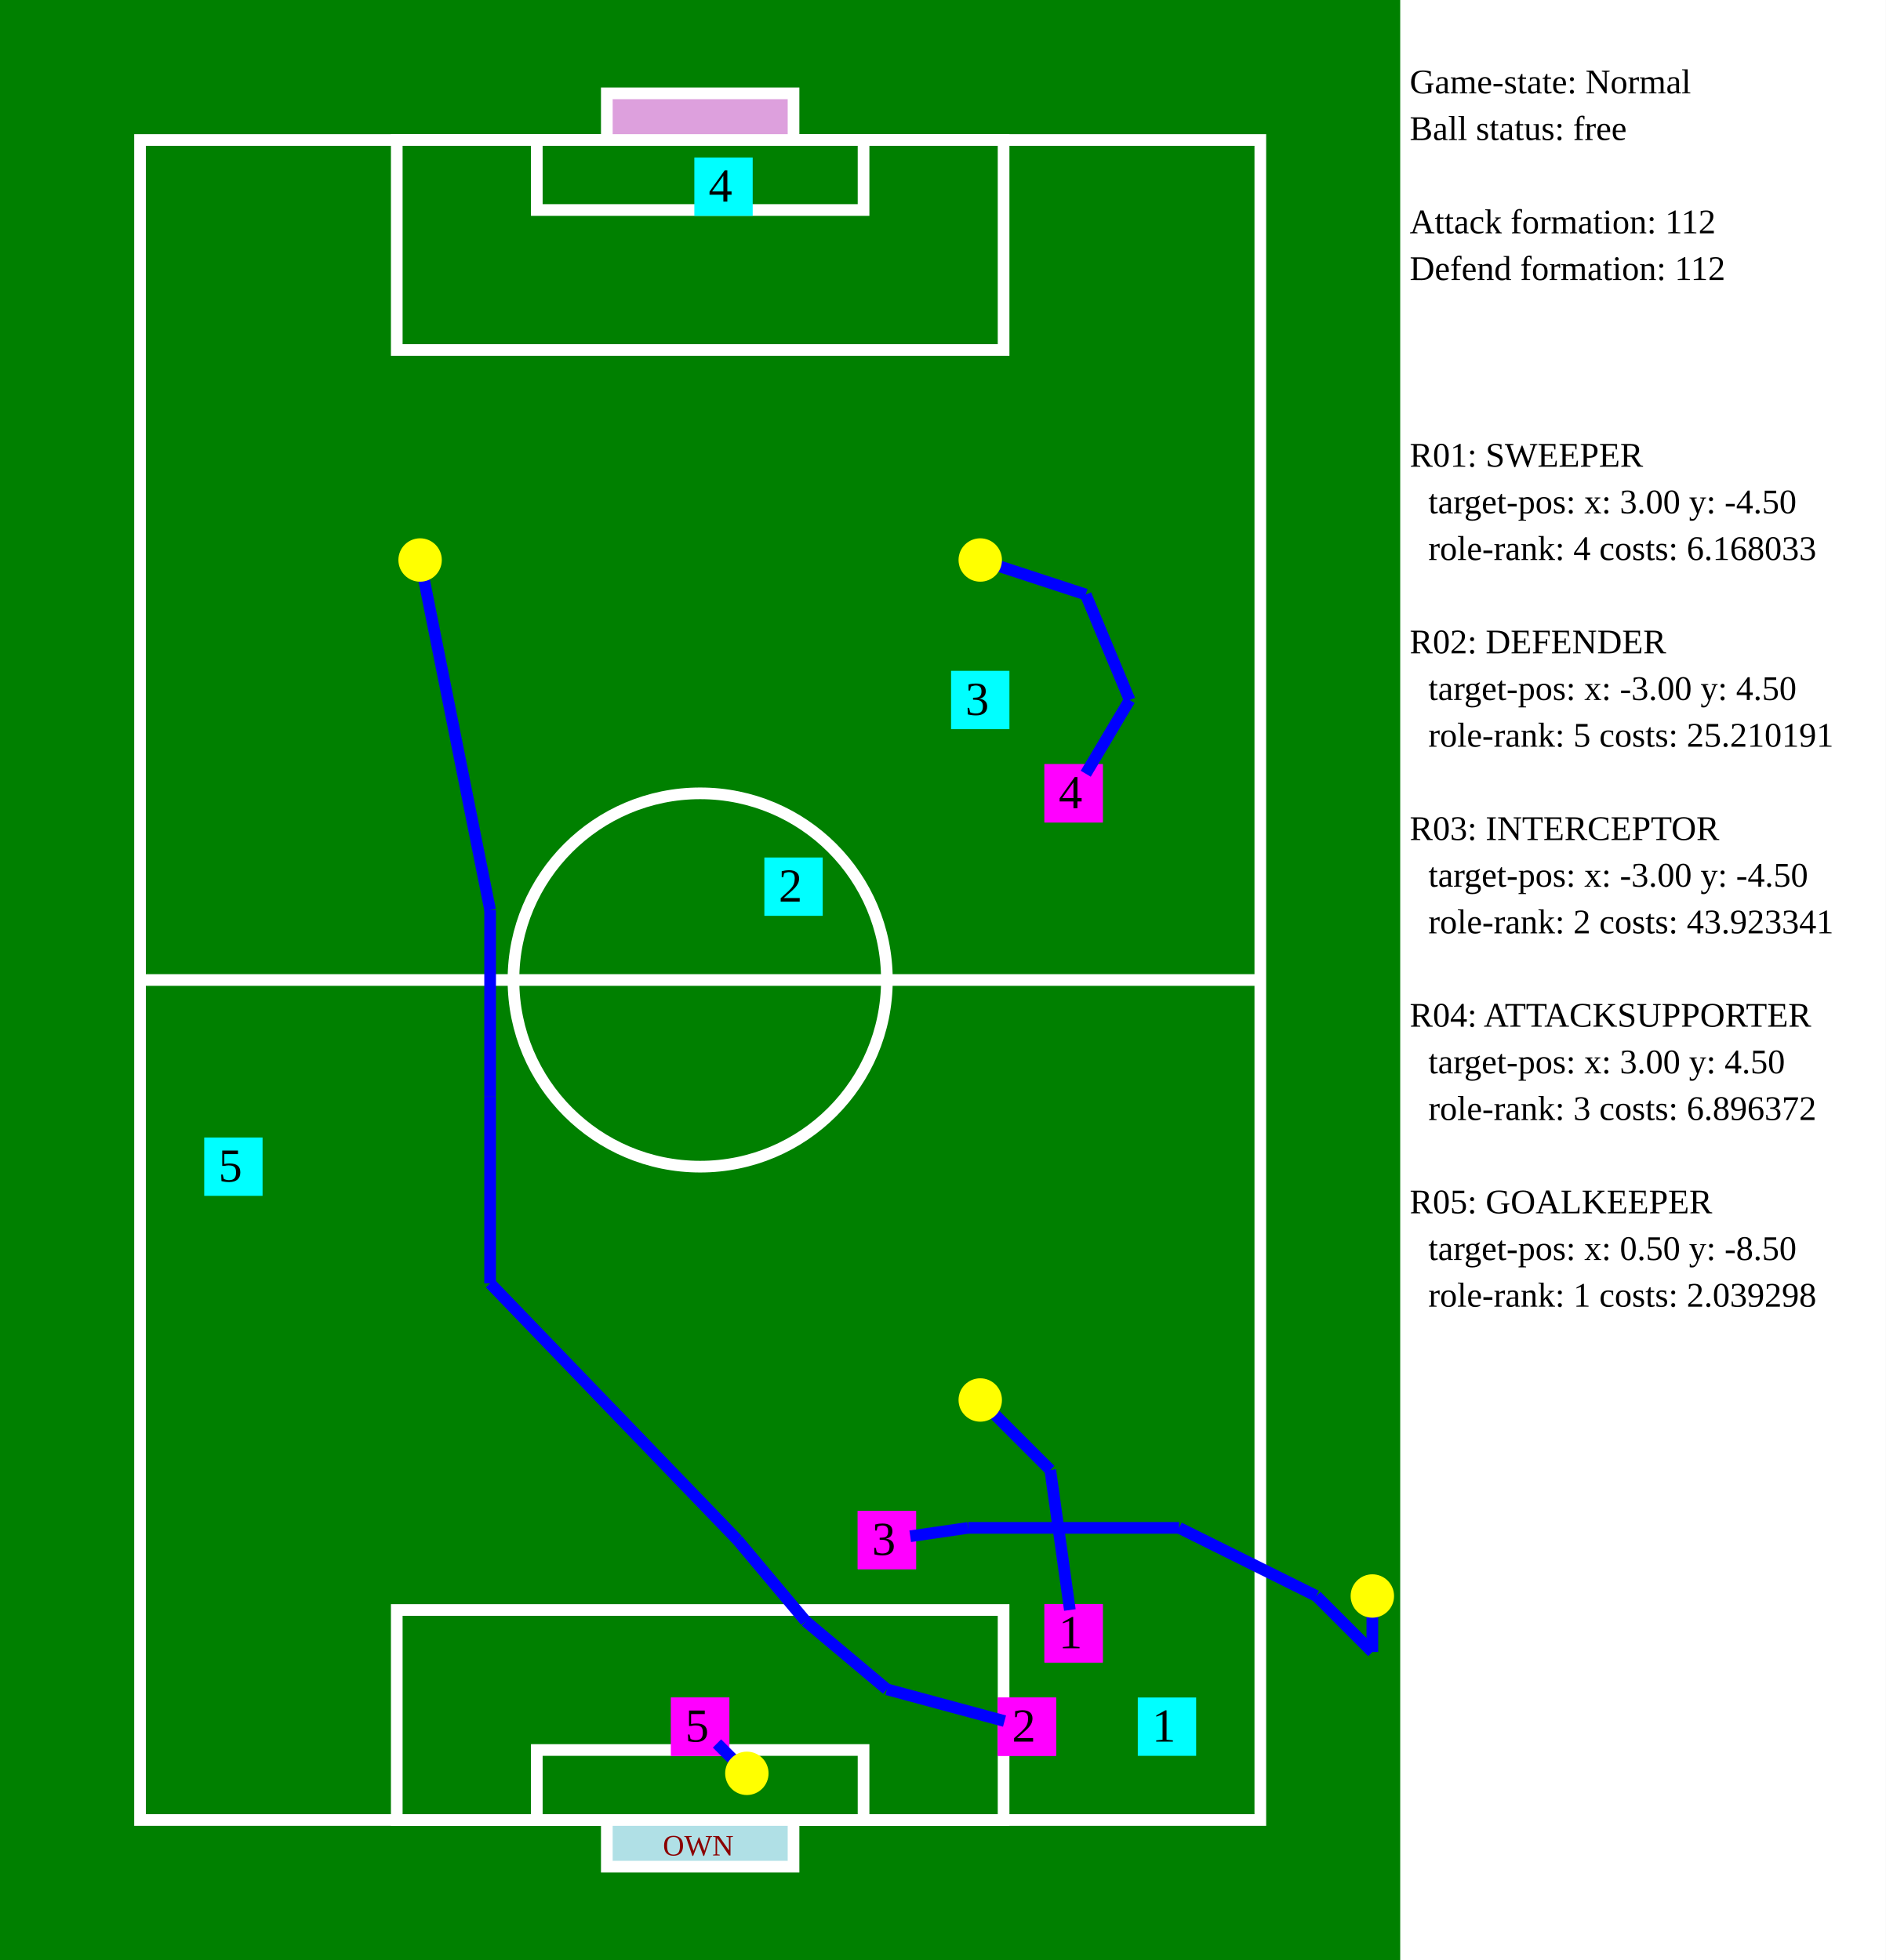
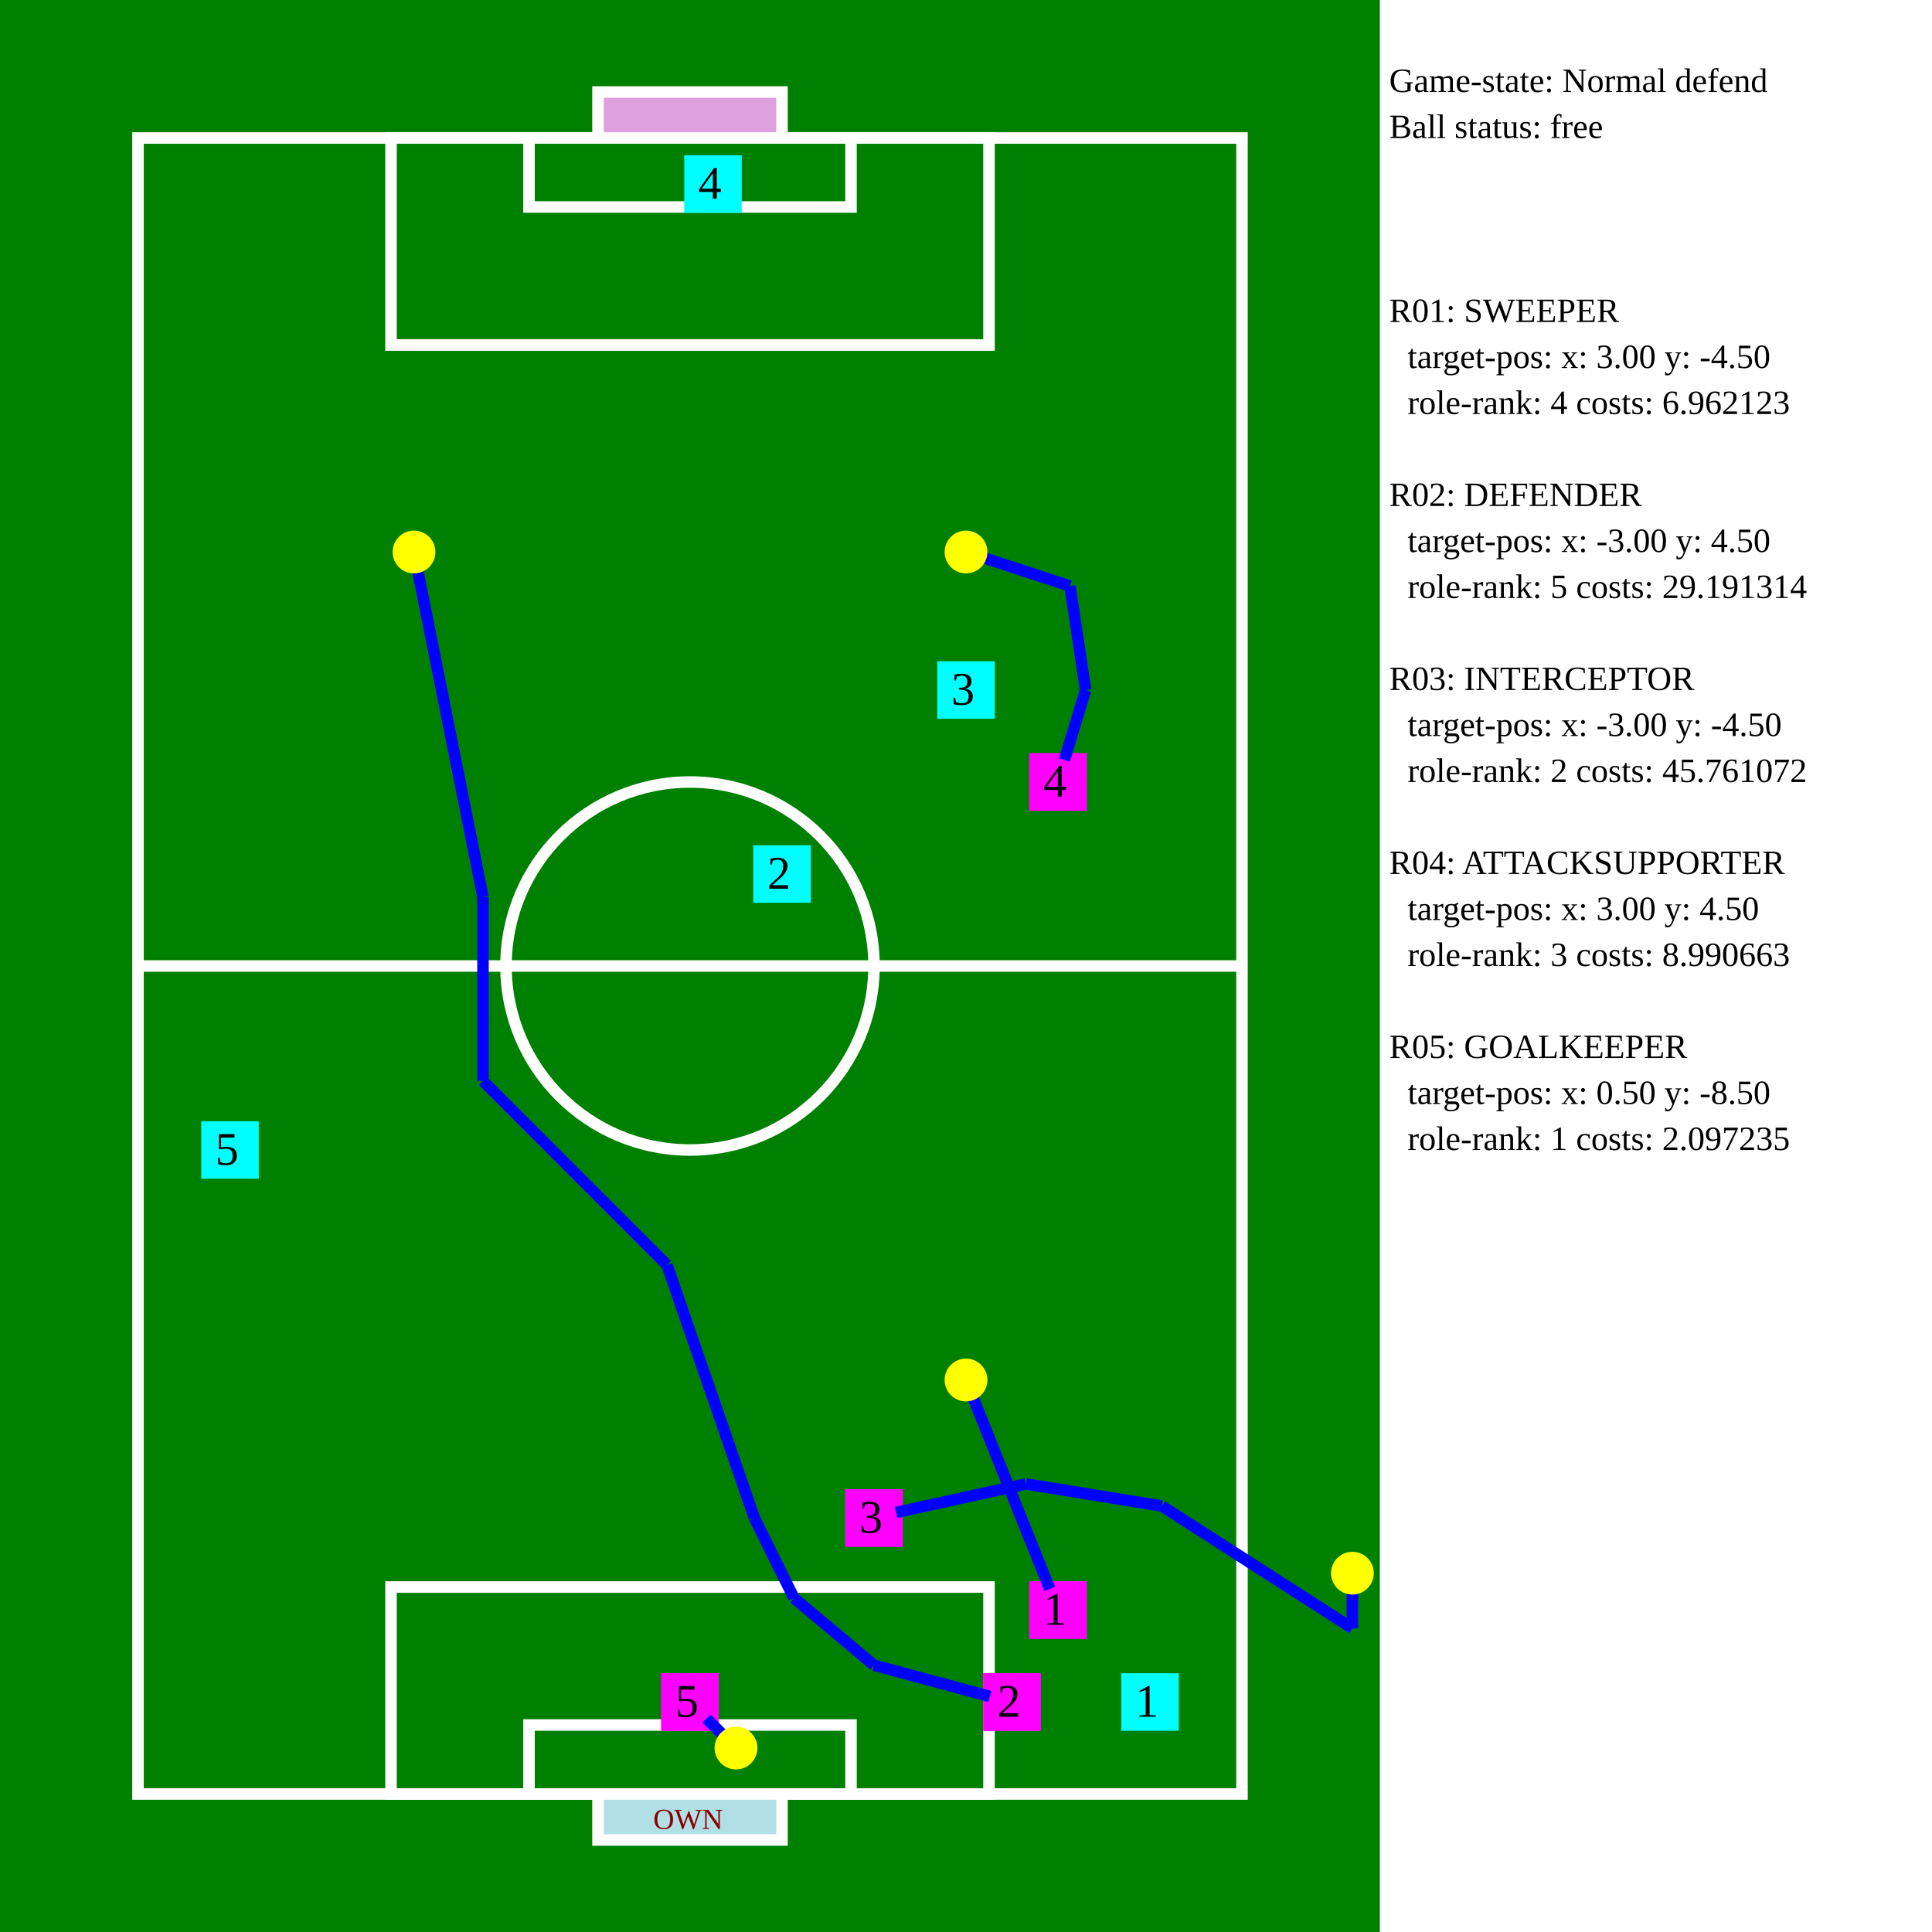
- <svg xmlns="http://www.w3.org/2000/svg" width="20.20cm" height="21.00cm" version="1.1">
+ <svg xmlns="http://www.w3.org/2000/svg" width="21.00cm" height="21.00cm" version="1.1">
  <rect x="0cm" y="0cm" width="15.00cm" height="21.00cm" fill="green" stroke-width="0.02cm" />
-   <rect x="15.00cm" y="0cm" width="5.20cm" height="21.00cm" fill="white" stroke-width="0.02cm" />
-   <text x="15.10cm" y="1.00cm" font-size="14" font-weight-absolute="bold" fill="black">Game-state: Normal</text>
+   <rect x="15.00cm" y="0cm" width="6.00cm" height="21.00cm" fill="white" stroke-width="0.02cm" />
+   <text x="15.10cm" y="1.00cm" font-size="14" font-weight-absolute="bold" fill="black">Game-state: Normal defend</text>
  <text x="15.10cm" y="1.50cm" font-size="14" font-weight-absolute="bold" fill="black">Ball status: free</text>
-   <text x="15.10cm" y="2.50cm" font-size="14" font-weight-absolute="bold" fill="black">Attack formation: 112</text>
-   <text x="15.10cm" y="3.00cm" font-size="14" font-weight-absolute="bold" fill="black">Defend formation: 112</text>
-   <text x="15.10cm" y="5.00cm" font-size="14" font-weight-absolute="bold" fill="black">R01: SWEEPER</text>
-   <text x="15.30cm" y="5.50cm" font-size="14" font-weight-absolute="bold" fill="black">target-pos: x: 3.00 y: -4.50</text>
-   <text x="15.30cm" y="6.00cm" font-size="14" font-weight-absolute="bold" fill="black">role-rank: 4 costs: 6.168033</text>
-   <text x="15.10cm" y="7.00cm" font-size="14" font-weight-absolute="bold" fill="black">R02: DEFENDER</text>
-   <text x="15.30cm" y="7.50cm" font-size="14" font-weight-absolute="bold" fill="black">target-pos: x: -3.00 y: 4.50</text>
-   <text x="15.30cm" y="8.00cm" font-size="14" font-weight-absolute="bold" fill="black">role-rank: 5 costs: 25.210191</text>
-   <text x="15.10cm" y="9.00cm" font-size="14" font-weight-absolute="bold" fill="black">R03: INTERCEPTOR</text>
-   <text x="15.30cm" y="9.50cm" font-size="14" font-weight-absolute="bold" fill="black">target-pos: x: -3.00 y: -4.50</text>
-   <text x="15.30cm" y="10.00cm" font-size="14" font-weight-absolute="bold" fill="black">role-rank: 2 costs: 43.923341</text>
-   <text x="15.10cm" y="11.00cm" font-size="14" font-weight-absolute="bold" fill="black">R04: ATTACKSUPPORTER</text>
-   <text x="15.30cm" y="11.50cm" font-size="14" font-weight-absolute="bold" fill="black">target-pos: x: 3.00 y: 4.50</text>
-   <text x="15.30cm" y="12.00cm" font-size="14" font-weight-absolute="bold" fill="black">role-rank: 3 costs: 6.896372</text>
-   <text x="15.10cm" y="13.00cm" font-size="14" font-weight-absolute="bold" fill="black">R05: GOALKEEPER</text>
-   <text x="15.30cm" y="13.50cm" font-size="14" font-weight-absolute="bold" fill="black">target-pos: x: 0.50 y: -8.50</text>
-   <text x="15.30cm" y="14.00cm" font-size="14" font-weight-absolute="bold" fill="black">role-rank: 1 costs: 2.039298</text>
+   <text x="15.10cm" y="3.50cm" font-size="14" font-weight-absolute="bold" fill="black">R01: SWEEPER</text>
+   <text x="15.30cm" y="4.00cm" font-size="14" font-weight-absolute="bold" fill="black">target-pos: x: 3.00 y: -4.50</text>
+   <text x="15.30cm" y="4.50cm" font-size="14" font-weight-absolute="bold" fill="black">role-rank: 4 costs: 6.962123</text>
+   <text x="15.10cm" y="5.50cm" font-size="14" font-weight-absolute="bold" fill="black">R02: DEFENDER</text>
+   <text x="15.30cm" y="6.00cm" font-size="14" font-weight-absolute="bold" fill="black">target-pos: x: -3.00 y: 4.50</text>
+   <text x="15.30cm" y="6.50cm" font-size="14" font-weight-absolute="bold" fill="black">role-rank: 5 costs: 29.191314</text>
+   <text x="15.10cm" y="7.50cm" font-size="14" font-weight-absolute="bold" fill="black">R03: INTERCEPTOR</text>
+   <text x="15.30cm" y="8.00cm" font-size="14" font-weight-absolute="bold" fill="black">target-pos: x: -3.00 y: -4.50</text>
+   <text x="15.30cm" y="8.50cm" font-size="14" font-weight-absolute="bold" fill="black">role-rank: 2 costs: 45.761072</text>
+   <text x="15.10cm" y="9.50cm" font-size="14" font-weight-absolute="bold" fill="black">R04: ATTACKSUPPORTER</text>
+   <text x="15.30cm" y="10.00cm" font-size="14" font-weight-absolute="bold" fill="black">target-pos: x: 3.00 y: 4.50</text>
+   <text x="15.30cm" y="10.50cm" font-size="14" font-weight-absolute="bold" fill="black">role-rank: 3 costs: 8.990663</text>
+   <text x="15.10cm" y="11.50cm" font-size="14" font-weight-absolute="bold" fill="black">R05: GOALKEEPER</text>
+   <text x="15.30cm" y="12.00cm" font-size="14" font-weight-absolute="bold" fill="black">target-pos: x: 0.50 y: -8.50</text>
+   <text x="15.30cm" y="12.50cm" font-size="14" font-weight-absolute="bold" fill="black">role-rank: 1 costs: 2.097235</text>
  <rect x="1.50cm" y="1.50cm" width="12.00cm" height="18.00cm" fill="none" stroke="white" stroke-width="0.125cm" />
  <line x1="1.50cm" y1="10.50cm" x2="13.50cm" y2="10.50cm" stroke-width="0.125cm" stroke="white" />
  <circle cx="7.50cm" cy="10.50cm" r="2.00cm" fill="none" stroke="white" stroke-width="0.125cm" />
  <rect x="4.25cm" y="1.50cm" width="6.50cm" height="2.25cm" fill="green" stroke="white" stroke-width="0.125cm" />
  <rect x="4.25cm" y="17.25cm" width="6.50cm" height="2.25cm" fill="green" stroke="white" stroke-width="0.125cm" />
  <rect x="5.75cm" y="1.50cm" width="3.50cm" height="0.75cm" fill="green" stroke="white" stroke-width="0.125cm" />
  <rect x="5.75cm" y="18.75cm" width="3.50cm" height="0.75cm" fill="green" stroke="white" stroke-width="0.125cm" />
  <rect x="6.50cm" y="1.00cm" width="2.00cm" height="0.50cm" fill="plum" stroke="white" stroke-width="0.125cm" />
  <rect x="6.50cm" y="19.50cm" width="2.00cm" height="0.50cm" fill="powderblue" stroke="white" stroke-width="0.125cm" />
  <text x="7.10cm" y="19.88cm" fill="darkred">OWN</text>
  <rect x="12.25cm" y="18.25cm" width="0.50cm" height="0.50cm" fill="cyan" stroke="cyan" stroke-width="0.125cm" />
  <text x="12.34cm" y="18.66cm" font-size="large" font-weight-absolute="bold" fill="black">1</text>
  <rect x="8.25cm" y="9.25cm" width="0.50cm" height="0.50cm" fill="cyan" stroke="cyan" stroke-width="0.125cm" />
  <text x="8.34cm" y="9.66cm" font-size="large" font-weight-absolute="bold" fill="black">2</text>
  <rect x="10.25cm" y="7.25cm" width="0.50cm" height="0.50cm" fill="cyan" stroke="cyan" stroke-width="0.125cm" />
  <text x="10.34cm" y="7.66cm" font-size="large" font-weight-absolute="bold" fill="black">3</text>
  <rect x="7.50cm" y="1.75cm" width="0.50cm" height="0.50cm" fill="cyan" stroke="cyan" stroke-width="0.125cm" />
  <text x="7.59cm" y="2.16cm" font-size="large" font-weight-absolute="bold" fill="black">4</text>
  <rect x="2.25cm" y="12.25cm" width="0.50cm" height="0.50cm" fill="cyan" stroke="cyan" stroke-width="0.125cm" />
  <text x="2.34cm" y="12.66cm" font-size="large" font-weight-absolute="bold" fill="black">5</text>
  <rect x="11.25cm" y="17.25cm" width="0.50cm" height="0.50cm" fill="magenta" stroke="magenta" stroke-width="0.125cm" />
  <rect x="10.75cm" y="18.25cm" width="0.50cm" height="0.50cm" fill="magenta" stroke="magenta" stroke-width="0.125cm" />
  <rect x="9.25cm" y="16.25cm" width="0.50cm" height="0.50cm" fill="magenta" stroke="magenta" stroke-width="0.125cm" />
  <rect x="11.25cm" y="8.25cm" width="0.50cm" height="0.50cm" fill="magenta" stroke="magenta" stroke-width="0.125cm" />
  <rect x="7.25cm" y="18.25cm" width="0.50cm" height="0.50cm" fill="magenta" stroke="magenta" stroke-width="0.125cm" />
  <rect x="11.25cm" y="17.25cm" width="0.50cm" height="0.50cm" fill="magenta" stroke="magenta" stroke-width="0.125cm" />
-   <line x1="11.46cm" y1="17.25cm" x2="11.25cm" y2="15.75cm" stroke-width="0.125cm" stroke="blue" />
-   <line x1="11.25cm" y1="15.75cm" x2="10.50cm" y2="15.00cm" stroke-width="0.125cm" stroke="blue" />
+   <line x1="11.41cm" y1="17.27cm" x2="10.50cm" y2="15.00cm" stroke-width="0.125cm" stroke="blue" />
  <circle cx="10.50cm" cy="15.00cm" r="0.17cm" fill="yellow" stroke="yellow" stroke-width="0.125cm" />
  <rect x="10.75cm" y="18.25cm" width="0.50cm" height="0.50cm" fill="magenta" stroke="magenta" stroke-width="0.125cm" />
  <line x1="10.76cm" y1="18.44cm" x2="9.50cm" y2="18.10cm" stroke-width="0.125cm" stroke="blue" />
  <line x1="9.50cm" y1="18.10cm" x2="8.63cm" y2="17.37cm" stroke-width="0.125cm" stroke="blue" />
-   <line x1="8.63cm" y1="17.37cm" x2="7.90cm" y2="16.50cm" stroke-width="0.125cm" stroke="blue" />
-   <line x1="7.90cm" y1="16.50cm" x2="5.25cm" y2="13.75cm" stroke-width="0.125cm" stroke="blue" />
-   <line x1="5.25cm" y1="13.75cm" x2="5.25cm" y2="11.75cm" stroke-width="0.125cm" stroke="blue" />
+   <line x1="8.63cm" y1="17.37cm" x2="8.20cm" y2="16.50cm" stroke-width="0.125cm" stroke="blue" />
+   <line x1="8.20cm" y1="16.50cm" x2="7.25cm" y2="13.75cm" stroke-width="0.125cm" stroke="blue" />
+   <line x1="7.25cm" y1="13.75cm" x2="5.25cm" y2="11.75cm" stroke-width="0.125cm" stroke="blue" />
  <line x1="5.25cm" y1="11.75cm" x2="5.25cm" y2="9.75cm" stroke-width="0.125cm" stroke="blue" />
  <line x1="5.25cm" y1="9.75cm" x2="4.50cm" y2="6.00cm" stroke-width="0.125cm" stroke="blue" />
  <circle cx="4.50cm" cy="6.00cm" r="0.17cm" fill="yellow" stroke="yellow" stroke-width="0.125cm" />
  <rect x="9.25cm" y="16.25cm" width="0.50cm" height="0.50cm" fill="magenta" stroke="magenta" stroke-width="0.125cm" />
-   <line x1="9.75cm" y1="16.46cm" x2="10.37cm" y2="16.37cm" stroke-width="0.125cm" stroke="blue" />
-   <line x1="10.37cm" y1="16.37cm" x2="12.63cm" y2="16.37cm" stroke-width="0.125cm" stroke="blue" />
-   <line x1="12.63cm" y1="16.37cm" x2="14.10cm" y2="17.10cm" stroke-width="0.125cm" stroke="blue" />
-   <line x1="14.10cm" y1="17.10cm" x2="14.70cm" y2="17.70cm" stroke-width="0.125cm" stroke="blue" />
+   <line x1="9.74cm" y1="16.44cm" x2="11.15cm" y2="16.13cm" stroke-width="0.125cm" stroke="blue" />
+   <line x1="11.15cm" y1="16.13cm" x2="12.63cm" y2="16.37cm" stroke-width="0.125cm" stroke="blue" />
+   <line x1="12.63cm" y1="16.37cm" x2="14.70cm" y2="17.70cm" stroke-width="0.125cm" stroke="blue" />
  <line x1="14.70cm" y1="17.70cm" x2="14.70cm" y2="17.10cm" stroke-width="0.125cm" stroke="blue" />
  <circle cx="14.70cm" cy="17.10cm" r="0.17cm" fill="yellow" stroke="yellow" stroke-width="0.125cm" />
  <rect x="11.25cm" y="8.25cm" width="0.50cm" height="0.50cm" fill="magenta" stroke="magenta" stroke-width="0.125cm" />
-   <line x1="11.63cm" y1="8.29cm" x2="12.10cm" y2="7.50cm" stroke-width="0.125cm" stroke="blue" />
-   <line x1="12.10cm" y1="7.50cm" x2="11.63cm" y2="6.37cm" stroke-width="0.125cm" stroke="blue" />
+   <line x1="11.57cm" y1="8.26cm" x2="11.80cm" y2="7.50cm" stroke-width="0.125cm" stroke="blue" />
+   <line x1="11.80cm" y1="7.50cm" x2="11.63cm" y2="6.37cm" stroke-width="0.125cm" stroke="blue" />
  <line x1="11.63cm" y1="6.37cm" x2="10.50cm" y2="6.00cm" stroke-width="0.125cm" stroke="blue" />
  <circle cx="10.50cm" cy="6.00cm" r="0.17cm" fill="yellow" stroke="yellow" stroke-width="0.125cm" />
  <rect x="7.25cm" y="18.25cm" width="0.50cm" height="0.50cm" fill="magenta" stroke="magenta" stroke-width="0.125cm" />
  <line x1="7.68cm" y1="18.68cm" x2="8.00cm" y2="19.00cm" stroke-width="0.125cm" stroke="blue" />
  <circle cx="8.00cm" cy="19.00cm" r="0.17cm" fill="yellow" stroke="yellow" stroke-width="0.125cm" />
  <text x="11.34cm" y="17.66cm" font-size="large" font-weight-absolute="bold" fill="black">1</text>
  <text x="10.84cm" y="18.66cm" font-size="large" font-weight-absolute="bold" fill="black">2</text>
  <text x="9.34cm" y="16.66cm" font-size="large" font-weight-absolute="bold" fill="black">3</text>
  <text x="11.34cm" y="8.66cm" font-size="large" font-weight-absolute="bold" fill="black">4</text>
  <text x="7.34cm" y="18.66cm" font-size="large" font-weight-absolute="bold" fill="black">5</text>
  <circle cx="22.50cm" cy="18.00cm" r="0.11cm" fill="orange" stroke="orange" stroke-width="0.125cm" />
</svg>
